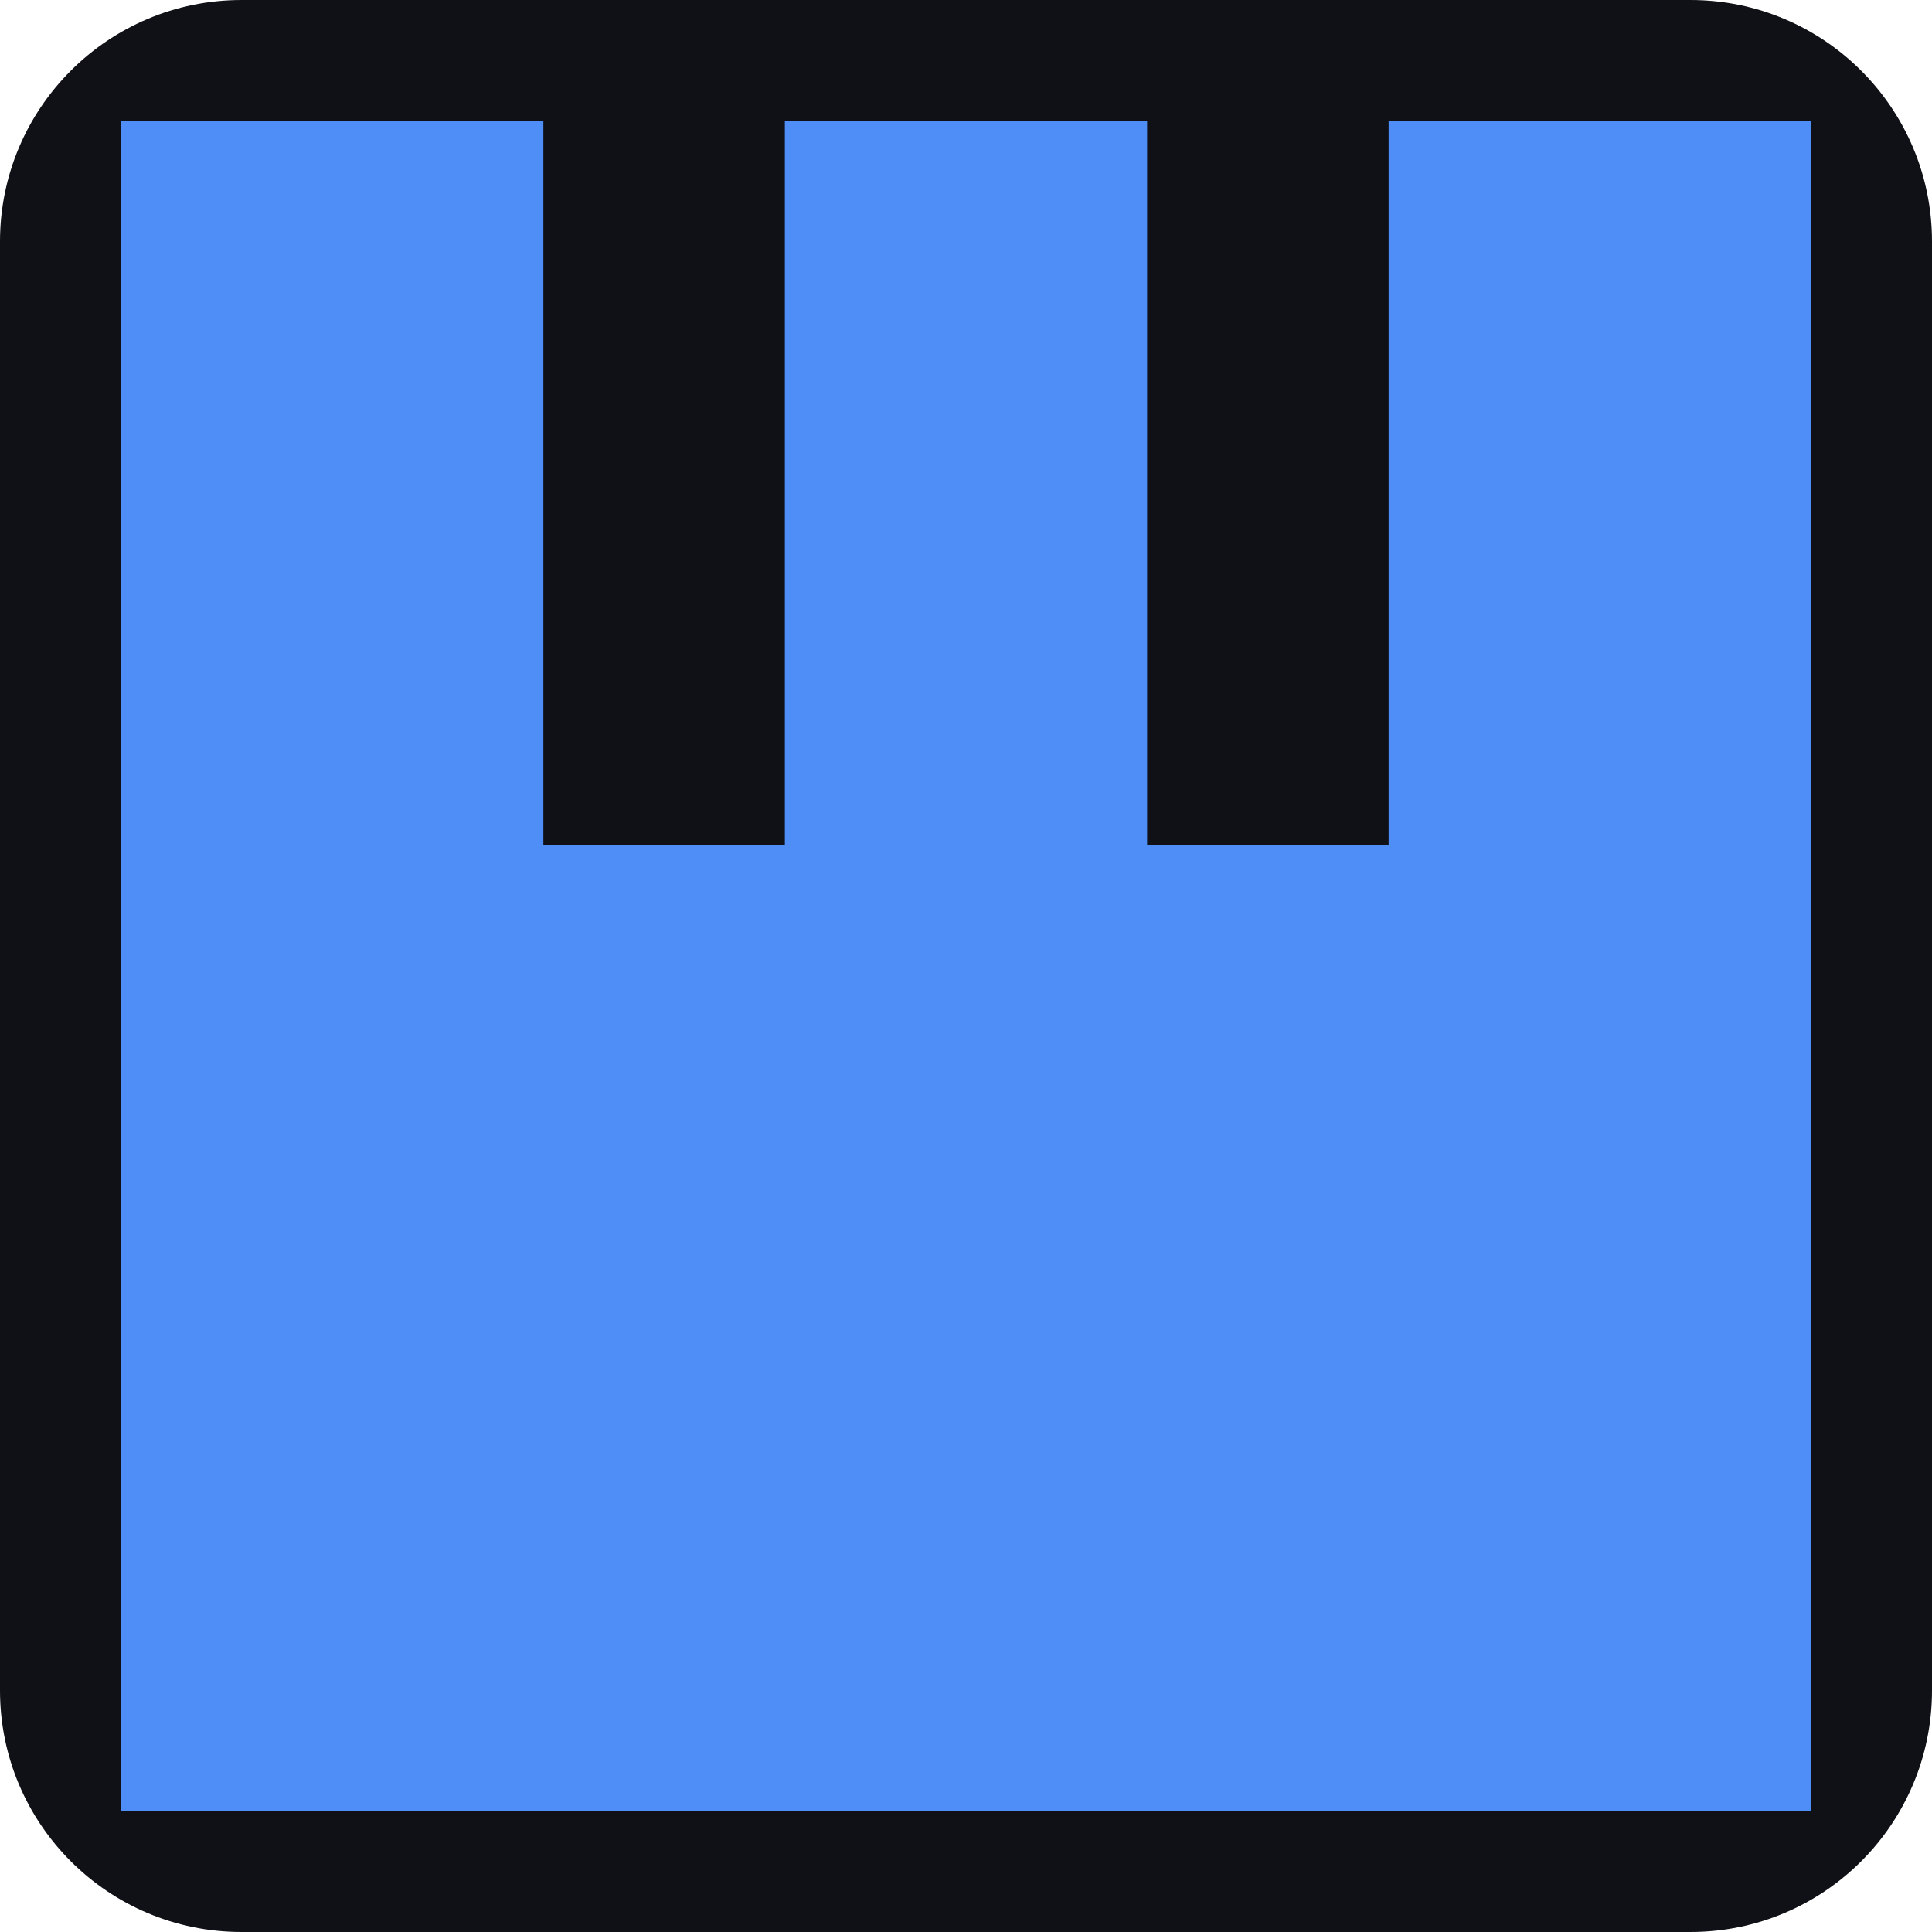
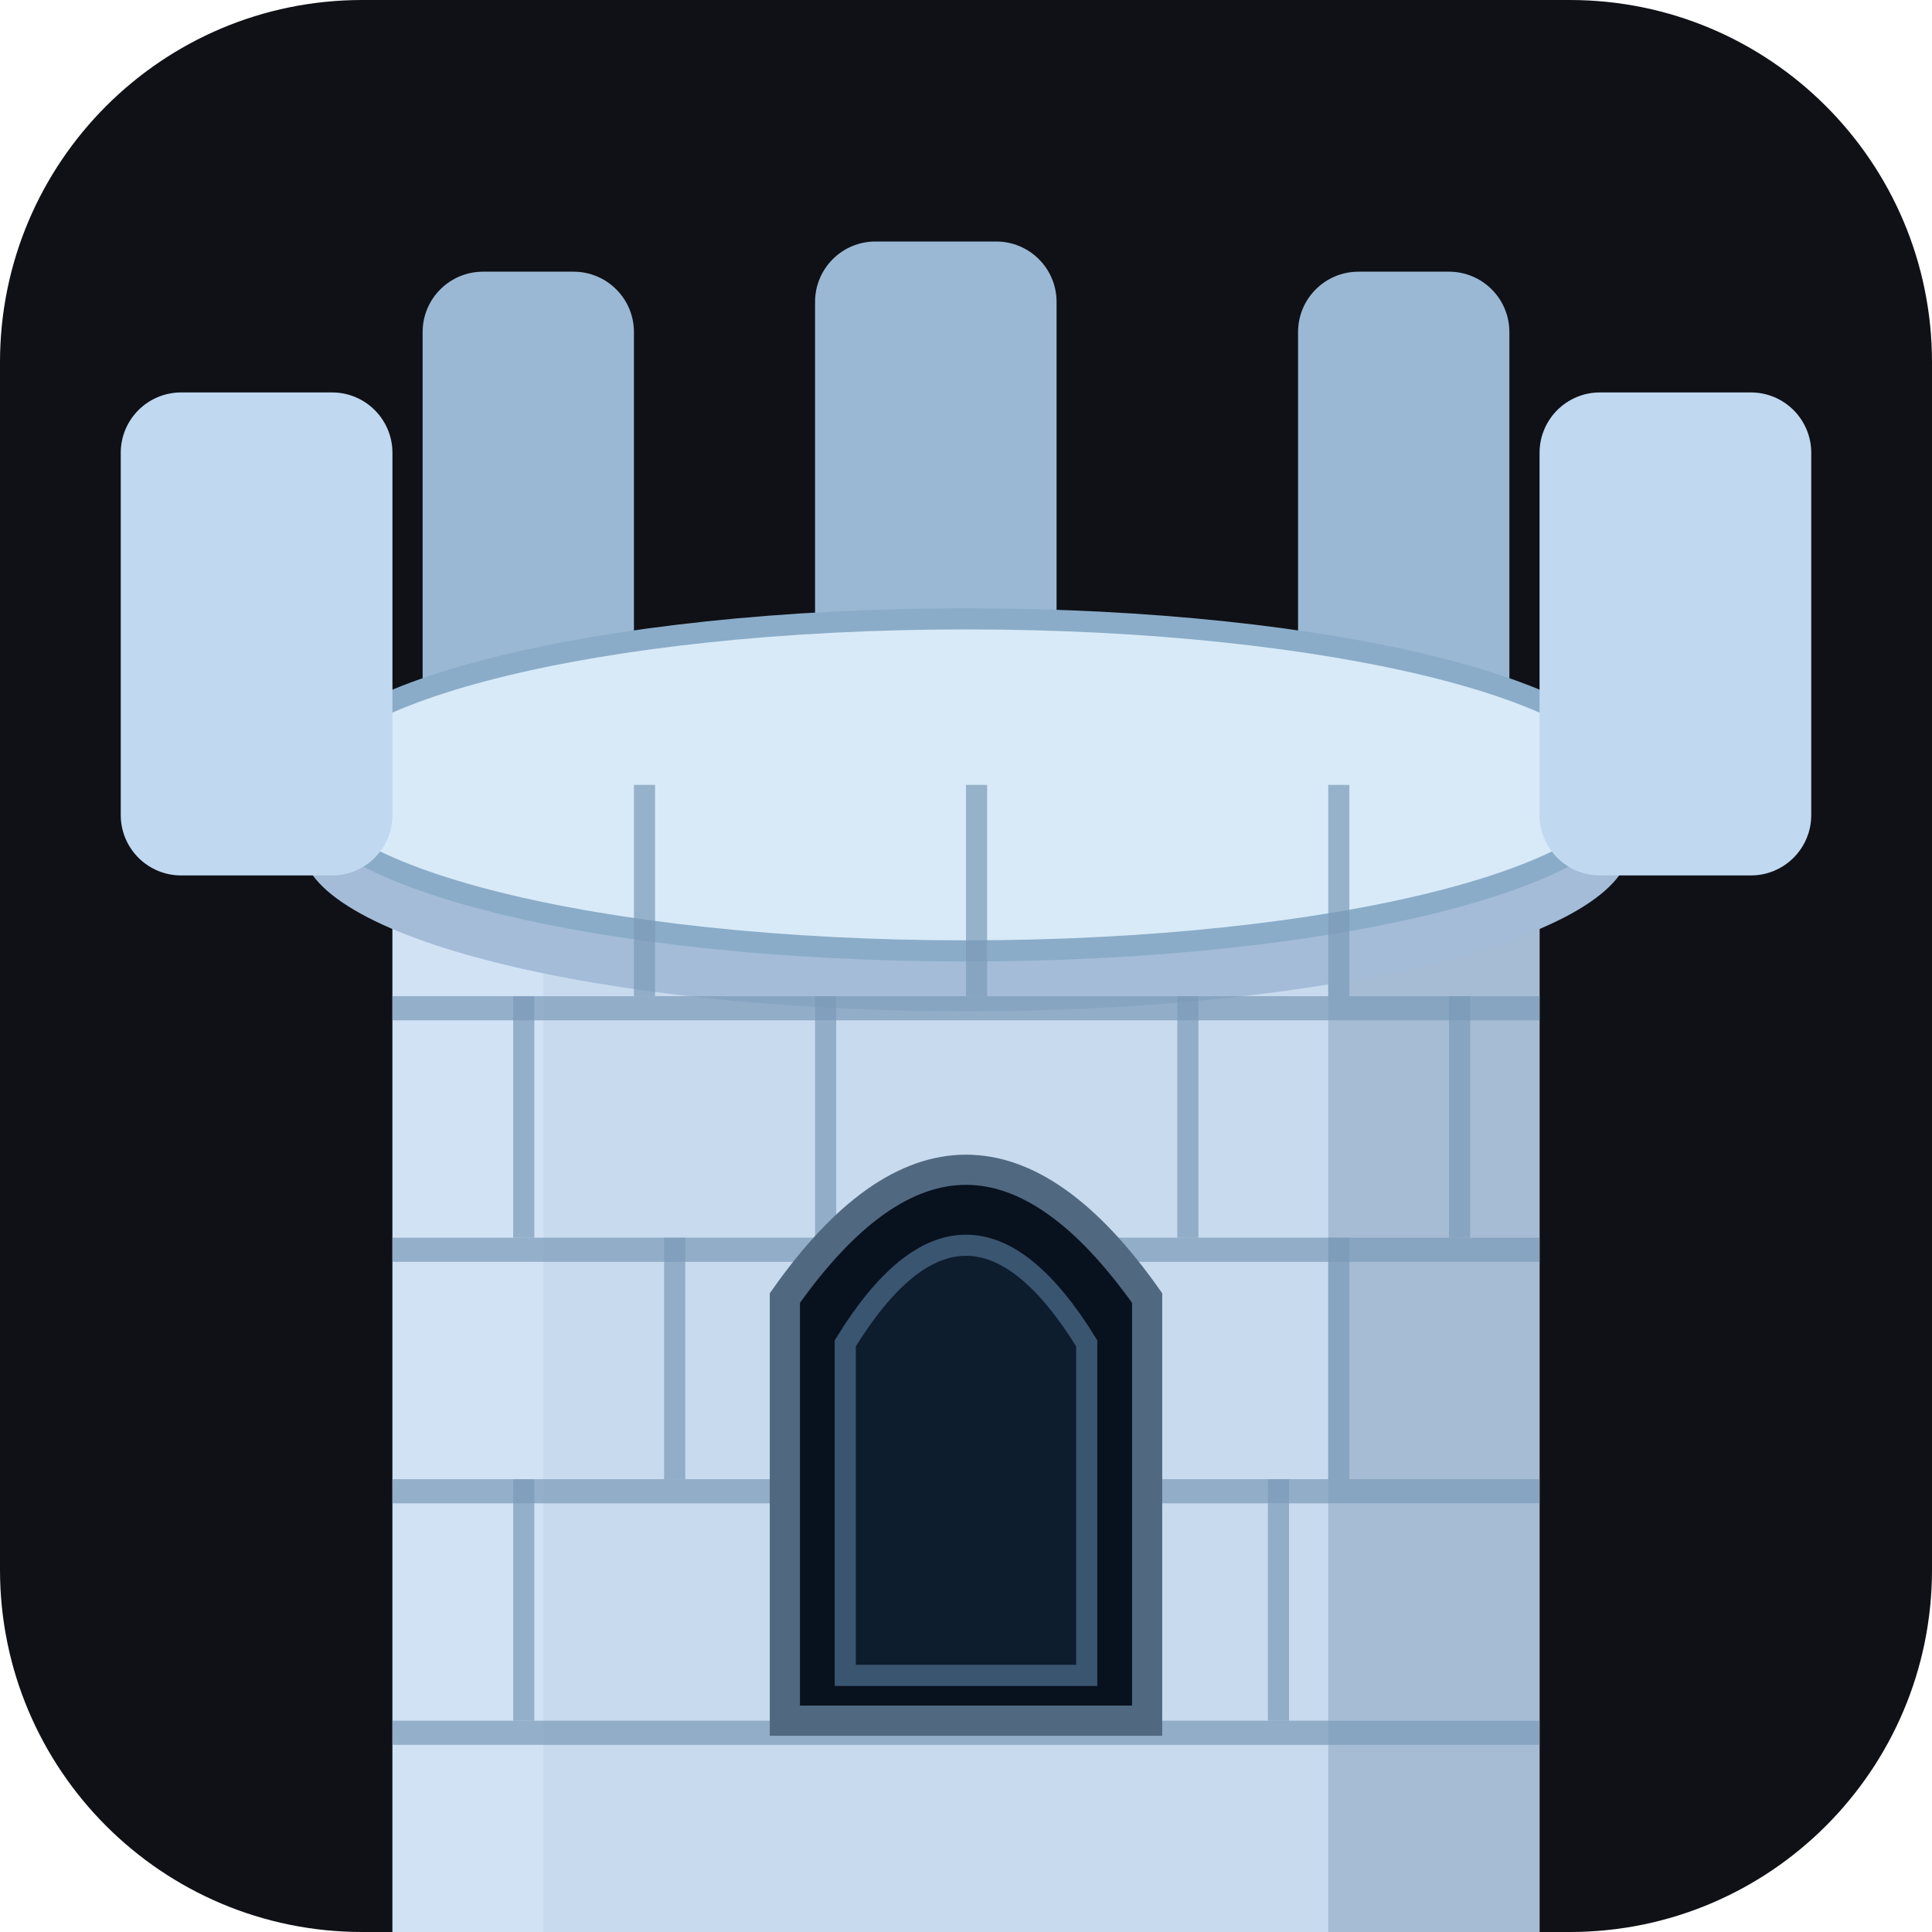
- <svg xmlns="http://www.w3.org/2000/svg" viewBox="0 0 32 32">
-   <rect width="32" height="32" rx="4" fill="#0f1117" />
-   <path d="M2,30 L2,2 L9,2 L9,14 L13,14 L13,2 L19,2 L19,14 L23,14 L23,2 L30,2 L30,30 Z" fill="#4f8ef7" />
+ <svg xmlns="http://www.w3.org/2000/svg" viewBox="0 0 64 64">
+   <defs>
+     <clipPath id="c">
+       <rect width="64" height="64" rx="12" />
+     </clipPath>
+   </defs>
+   <rect width="64" height="64" rx="12" fill="#0f1117" />
+   <g clip-path="url(#c)">
+     <rect x="13" y="26" width="38" height="38" fill="#c8daee" />
+     <rect x="44" y="26" width="7" height="38" fill="#8aa4bf" opacity="0.55" />
+     <rect x="13" y="26" width="5" height="38" fill="#deeeff" opacity="0.4" />
+     <rect x="27" y="8" width="8" height="16" rx="2" fill="#9ab8d4" />
+     <rect x="14" y="9" width="7" height="16" rx="2" fill="#9ab8d4" />
+     <rect x="43" y="9" width="7" height="16" rx="2" fill="#9ab8d4" />
+     <ellipse cx="32" cy="26" rx="22" ry="5.5" fill="#cce0f4" />
+     <ellipse cx="32" cy="28" rx="22" ry="5.5" fill="#a4bcd8" />
+     <ellipse cx="32" cy="26" rx="22" ry="5.5" fill="#d8eaf8" />
+     <ellipse cx="32" cy="26" rx="22" ry="5.5" fill="none" stroke="#8aacc8" stroke-width="0.7" />
+     <rect x="4" y="13" width="9" height="16" rx="2" fill="#c0d8f0" />
+     <rect x="51" y="13" width="9" height="16" rx="2" fill="#c0d8f0" />
+     <rect x="13" y="33" width="38" height="0.8" fill="#7a9ab8" opacity="0.7" />
+     <rect x="13" y="41" width="38" height="0.8" fill="#7a9ab8" opacity="0.7" />
+     <rect x="13" y="49" width="38" height="0.8" fill="#7a9ab8" opacity="0.7" />
+     <rect x="13" y="57" width="38" height="0.8" fill="#7a9ab8" opacity="0.7" />
+     <rect x="21" y="26" width="0.7" height="7" fill="#7a9ab8" opacity="0.7" />
+     <rect x="32" y="26" width="0.7" height="7" fill="#7a9ab8" opacity="0.7" />
+     <rect x="44" y="26" width="0.7" height="7" fill="#7a9ab8" opacity="0.7" />
+     <rect x="17" y="33" width="0.7" height="8" fill="#7a9ab8" opacity="0.7" />
+     <rect x="27" y="33" width="0.7" height="8" fill="#7a9ab8" opacity="0.7" />
+     <rect x="39" y="33" width="0.7" height="8" fill="#7a9ab8" opacity="0.7" />
+     <rect x="48" y="33" width="0.7" height="8" fill="#7a9ab8" opacity="0.7" />
+     <rect x="22" y="41" width="0.7" height="8" fill="#7a9ab8" opacity="0.7" />
+     <rect x="44" y="41" width="0.7" height="8" fill="#7a9ab8" opacity="0.7" />
+     <rect x="17" y="49" width="0.7" height="8" fill="#7a9ab8" opacity="0.7" />
+     <rect x="30" y="49" width="0.7" height="8" fill="#7a9ab8" opacity="0.7" />
+     <rect x="42" y="49" width="0.7" height="8" fill="#7a9ab8" opacity="0.7" />
+     <path d="M26,43 L26,57 L38,57 L38,43 Q32,34.5 26,43 Z" fill="#08111e" />
+     <path d="M26,43 L26,57 L38,57 L38,43 Q32,34.5 26,43 Z" fill="none" stroke="#506880" stroke-width="1" />
+     <path d="M28,44.5 L28,55.5 L36,55.5 L36,44.5 Q32,38 28,44.5 Z" fill="#0e1d2e" stroke="#3a5570" stroke-width="0.7" />
+   </g>
</svg>
